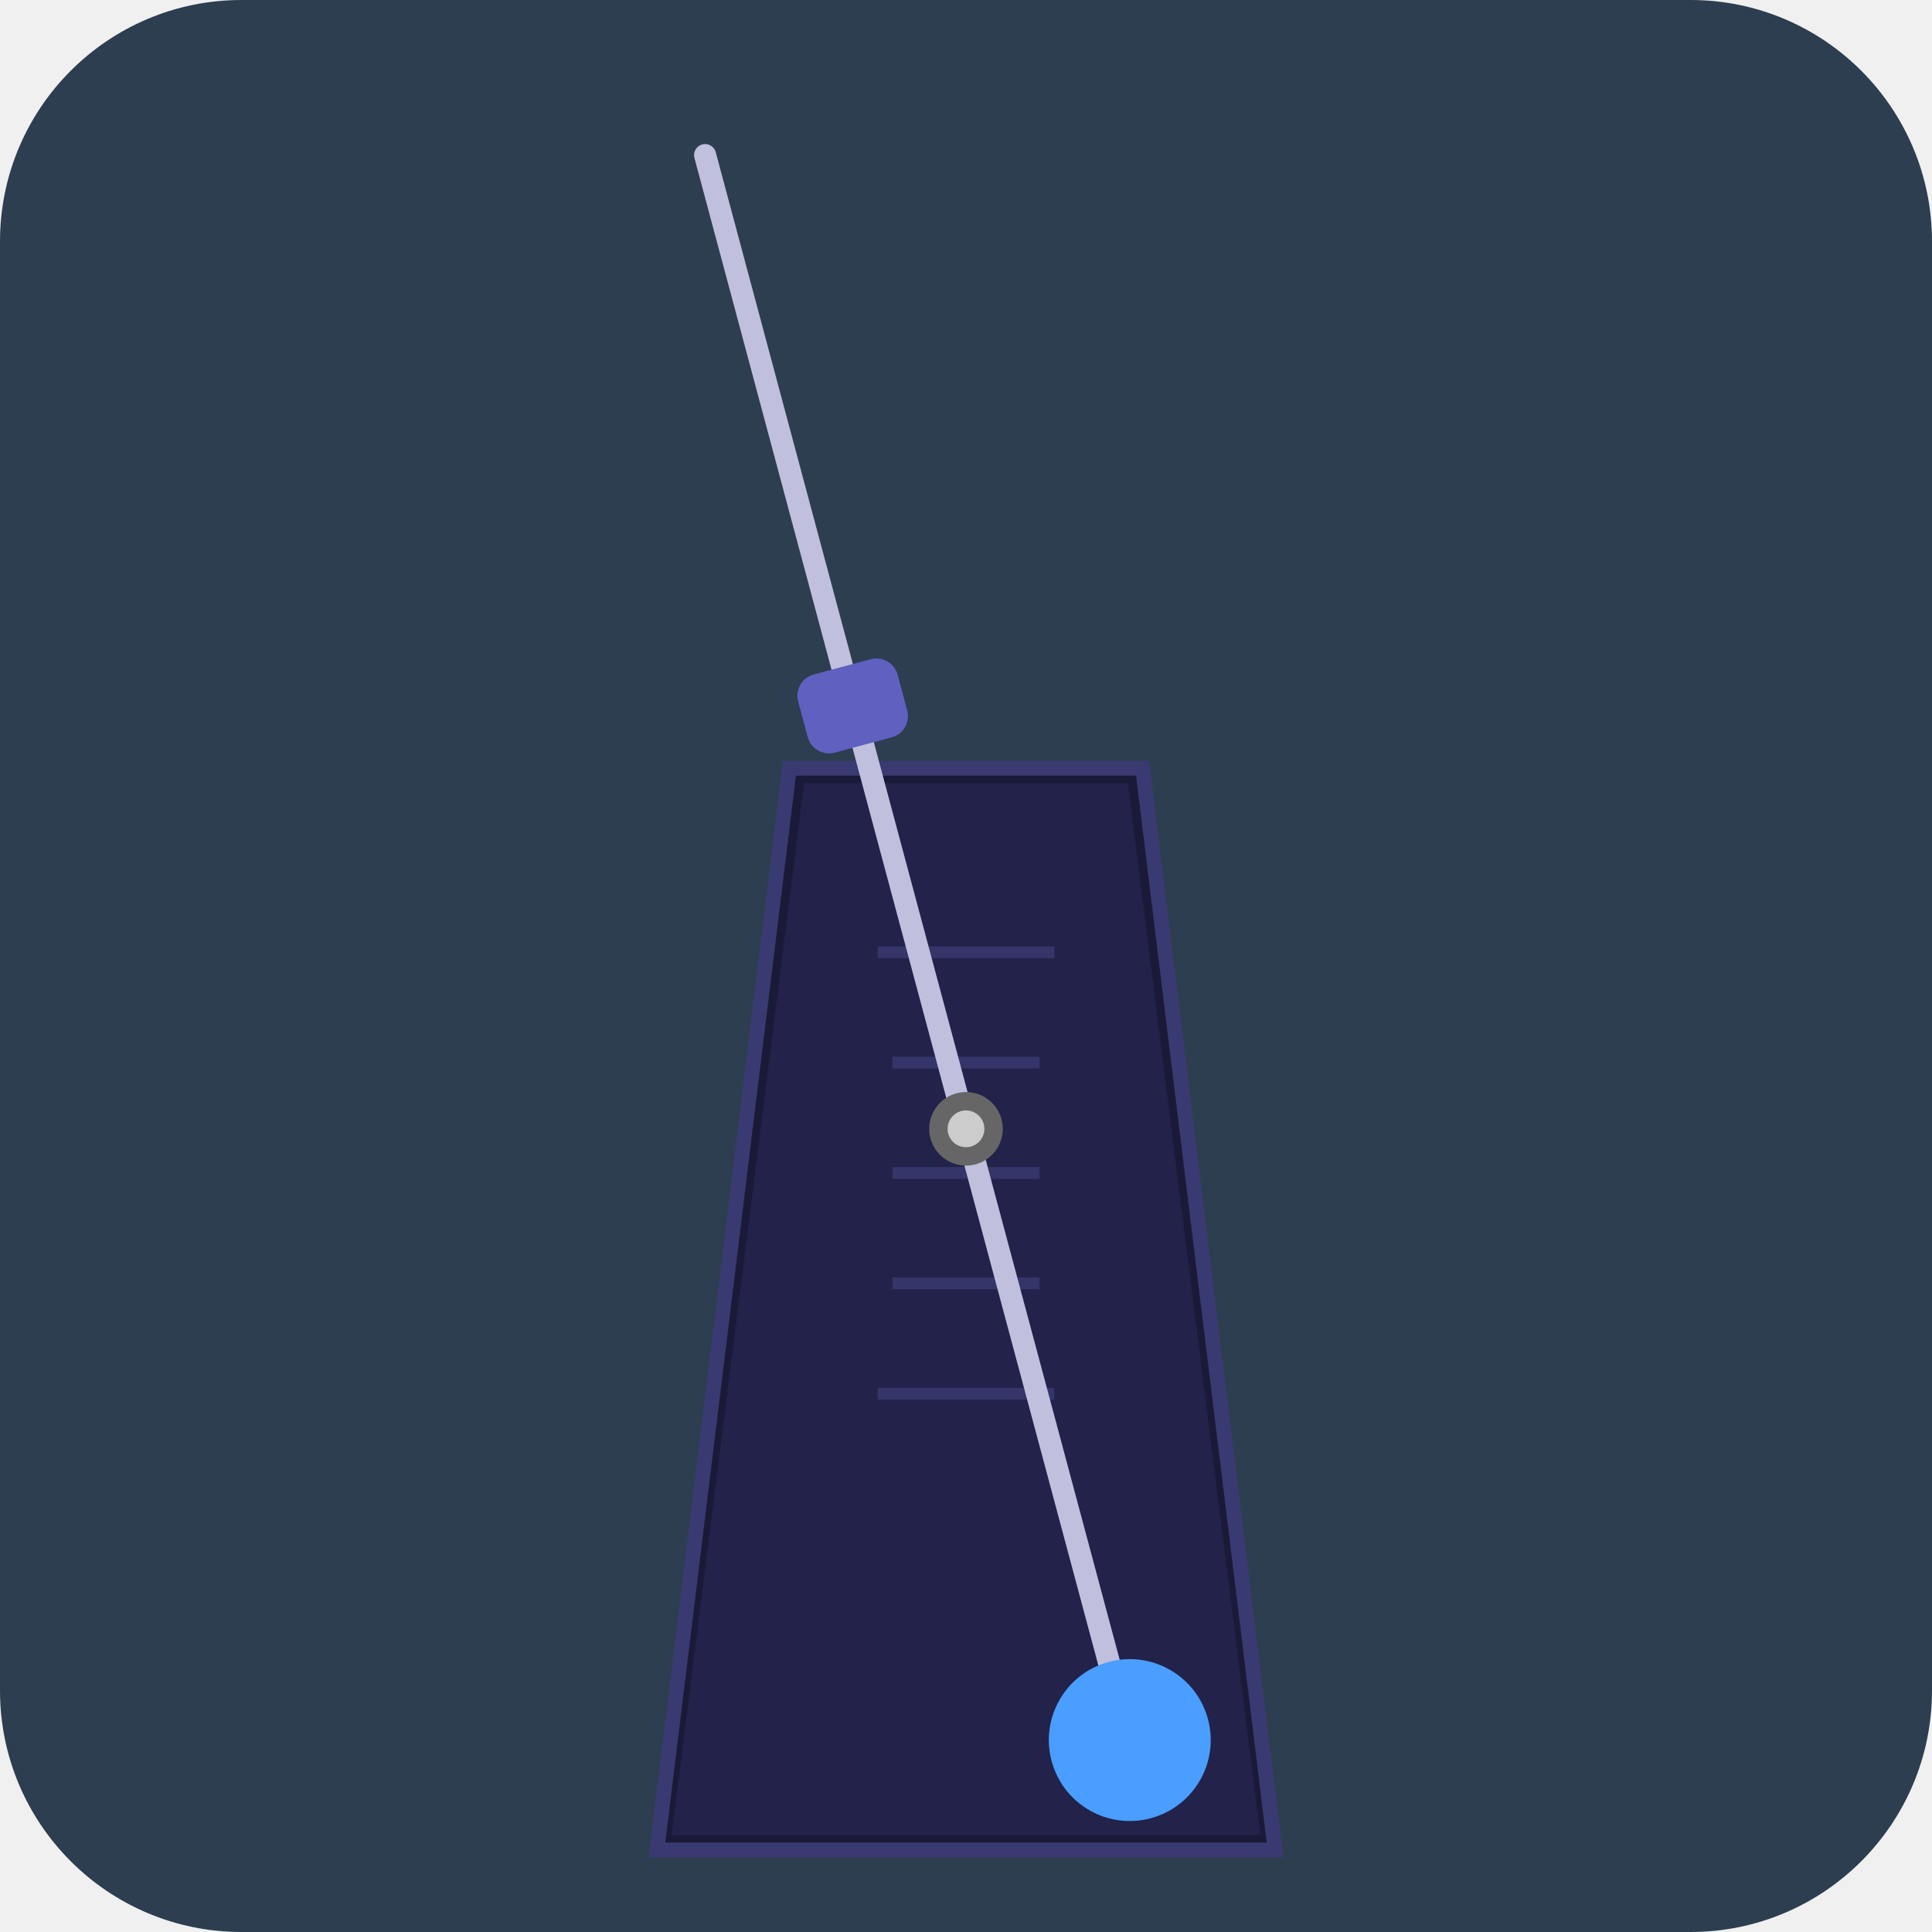
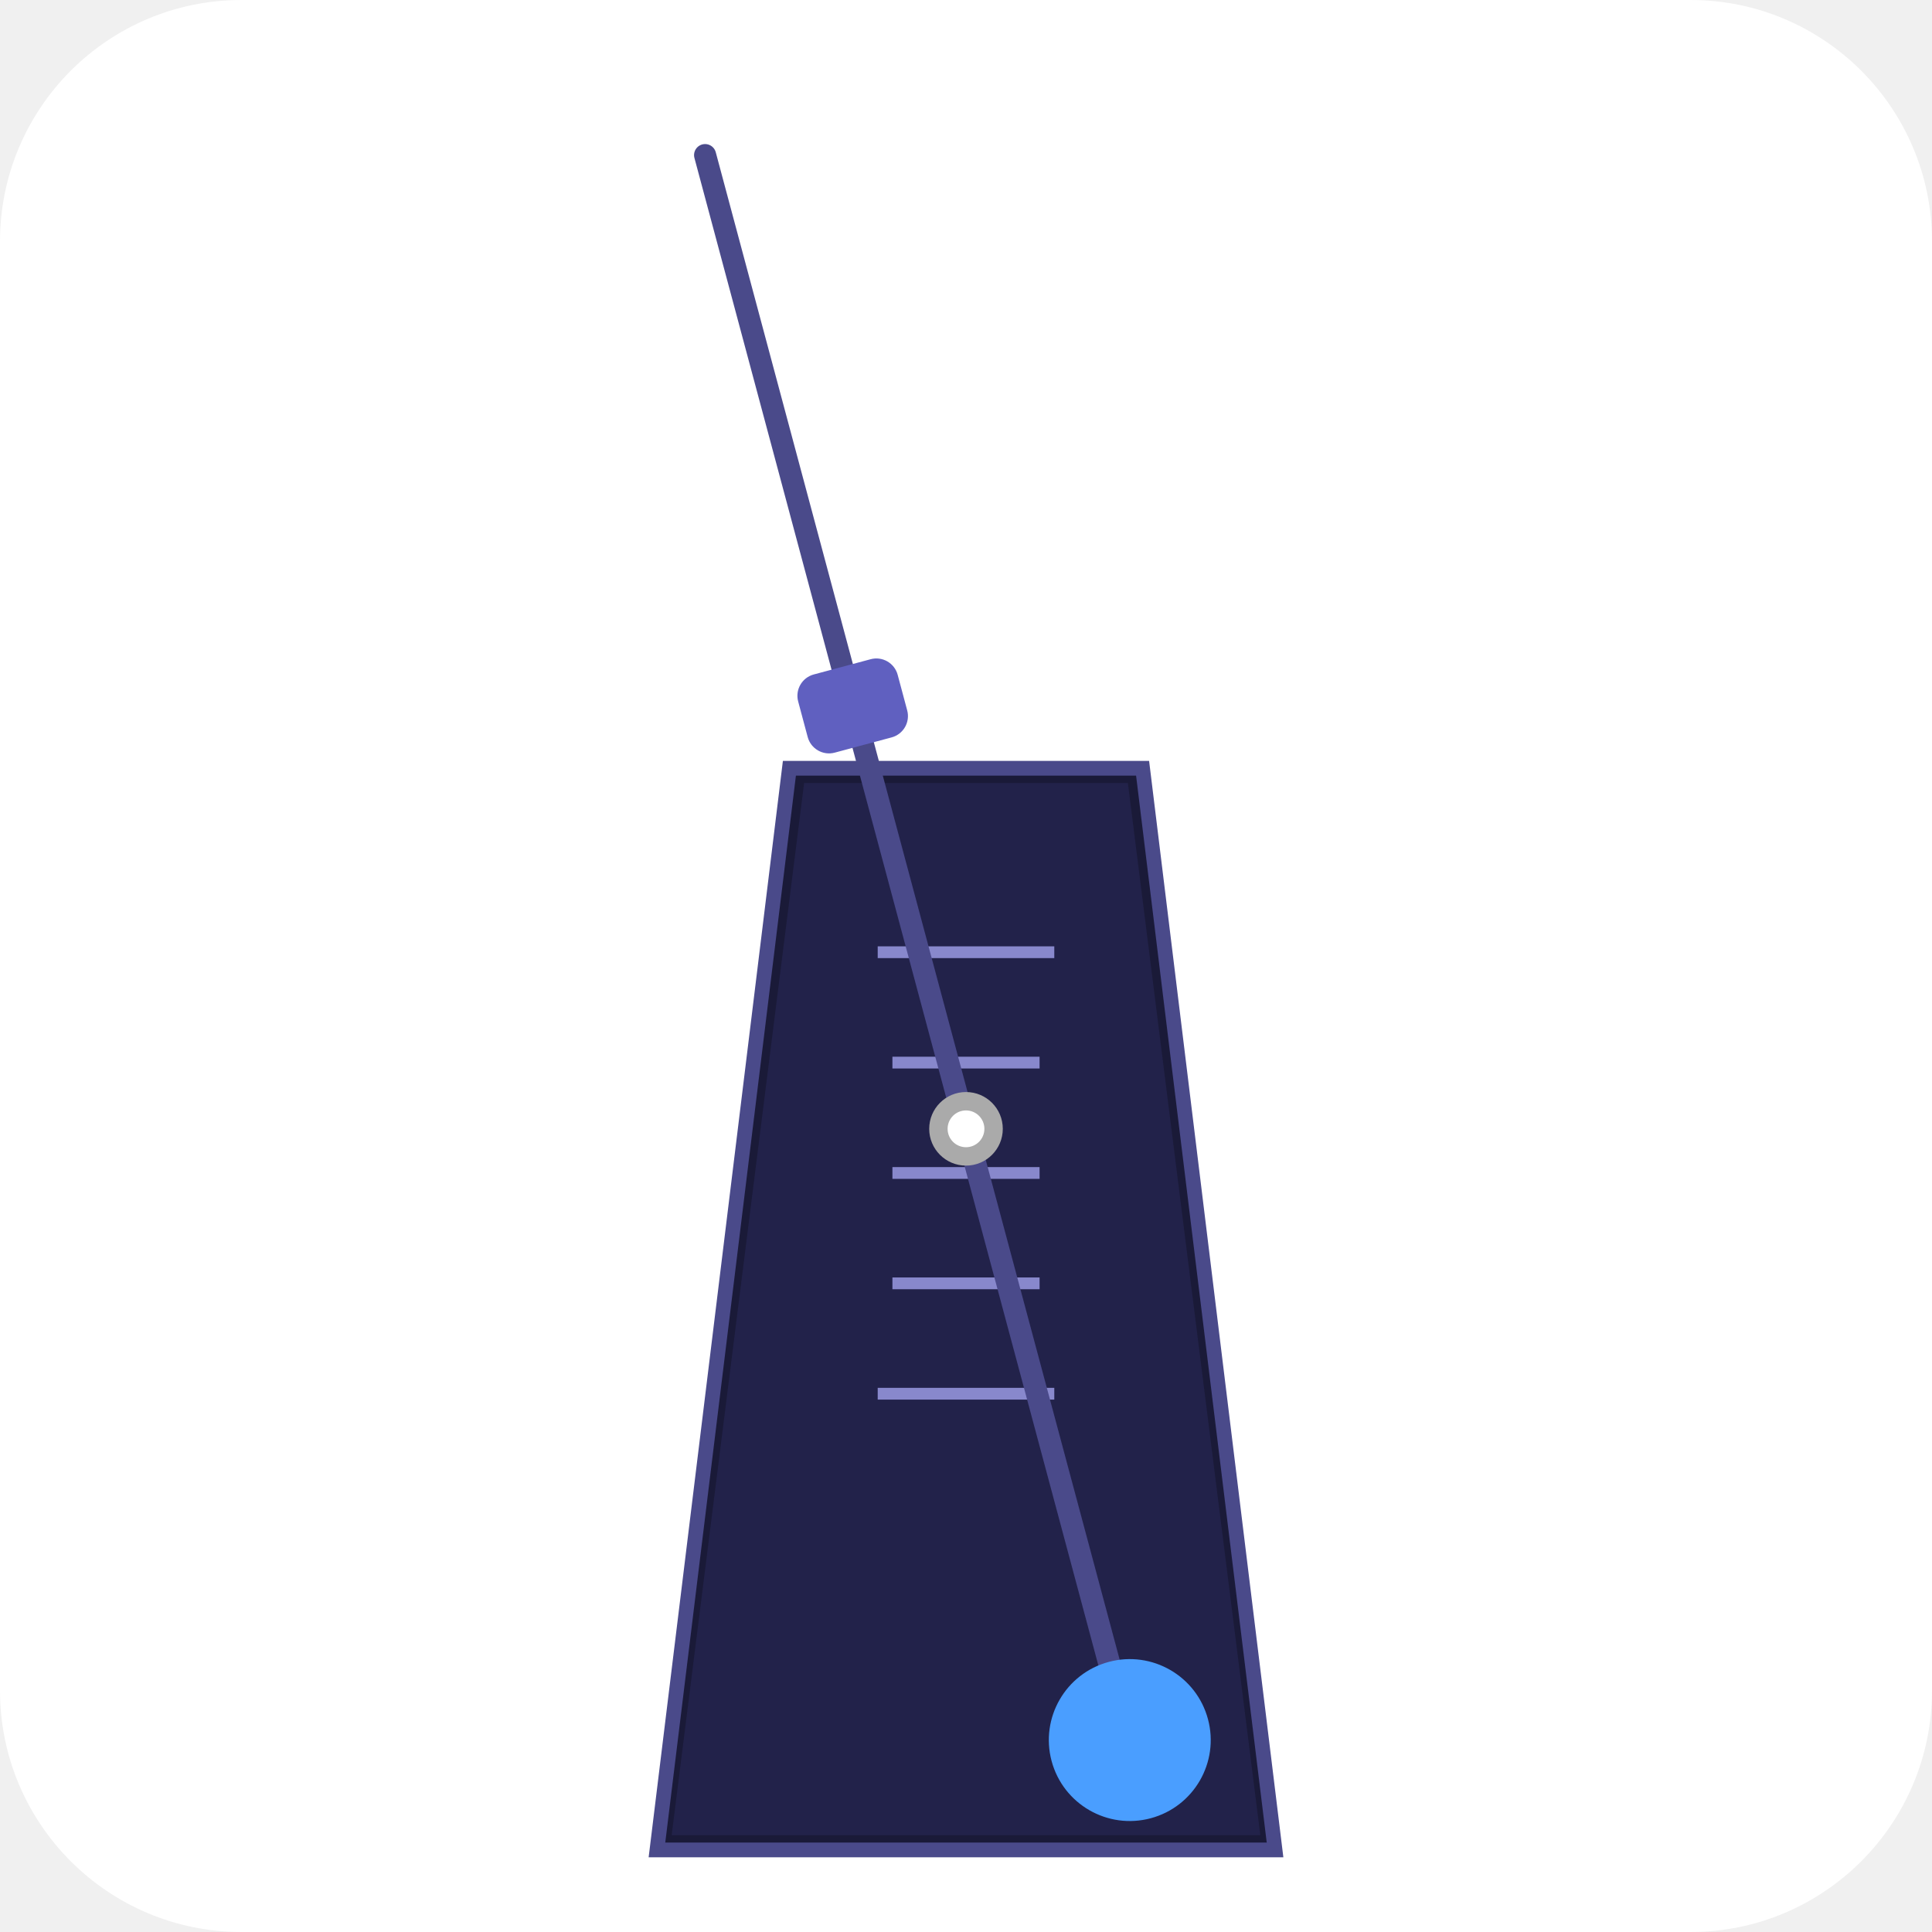
<svg xmlns="http://www.w3.org/2000/svg" width="512" height="512" viewBox="0 0 512 512">
-   <rect width="512" height="512" rx="64" fill="#2c3e50" />
+   <rect width="512" height="512" rx="64" fill="#ffffff" />
  <g transform="translate(256,266) scale(1.95)">
    <g transform="translate(-100,-120)">
      <g transform="translate(0,-60)">
        <polygon points="58,295 142,295 124,148 76,148" fill="#1a1a38" />
        <polygon points="60,293 140,293 122,150 78,150" fill="#22224a" />
-         <line x1="88" y1="173" x2="112" y2="173" stroke="#35356a" stroke-width="1.6" />
-         <line x1="90" y1="188" x2="110" y2="188" stroke="#35356a" stroke-width="1.6" />
-         <line x1="90" y1="203" x2="110" y2="203" stroke="#35356a" stroke-width="1.6" />
-         <line x1="90" y1="218" x2="110" y2="218" stroke="#35356a" stroke-width="1.6" />
-         <line x1="88" y1="233" x2="112" y2="233" stroke="#35356a" stroke-width="1.6" />
-         <polygon points="58,295 142,295 124,148 76,148" fill="none" stroke="#3a3a72" stroke-width="2" />
+         <line x1="88" y1="173" x2="112" y2="173" stroke="#8888cc" stroke-width="1.6" />
+         <line x1="90" y1="188" x2="110" y2="188" stroke="#8888cc" stroke-width="1.6" />
+         <line x1="90" y1="203" x2="110" y2="203" stroke="#8888cc" stroke-width="1.6" />
+         <line x1="90" y1="218" x2="110" y2="218" stroke="#8888cc" stroke-width="1.6" />
+         <line x1="88" y1="233" x2="112" y2="233" stroke="#8888cc" stroke-width="1.6" />
+         <polygon points="58,295 142,295 124,148 76,148" fill="none" stroke="#4a4a8a" stroke-width="2" />
        <g transform="rotate(-15,100,197)">
-           <line x1="100" y1="60" x2="100" y2="287" stroke="#c0c0de" stroke-width="3" stroke-linecap="round" />
+           <line x1="100" y1="60" x2="100" y2="287" stroke="#4a4a8a" stroke-width="3" stroke-linecap="round" />
          <rect x="93" y="132" width="14" height="11" rx="3" fill="#6060c0" />
          <circle cx="100" cy="283" r="11" fill="#4a9eff" />
        </g>
-         <circle cx="100" cy="197" r="5" fill="#666" />
-         <circle cx="100" cy="197" r="2.5" fill="#ccc" />
+         <circle cx="100" cy="197" r="5" fill="#aaa" />
+         <circle cx="100" cy="197" r="2.5" fill="#fff" />
      </g>
    </g>
  </g>
</svg>
